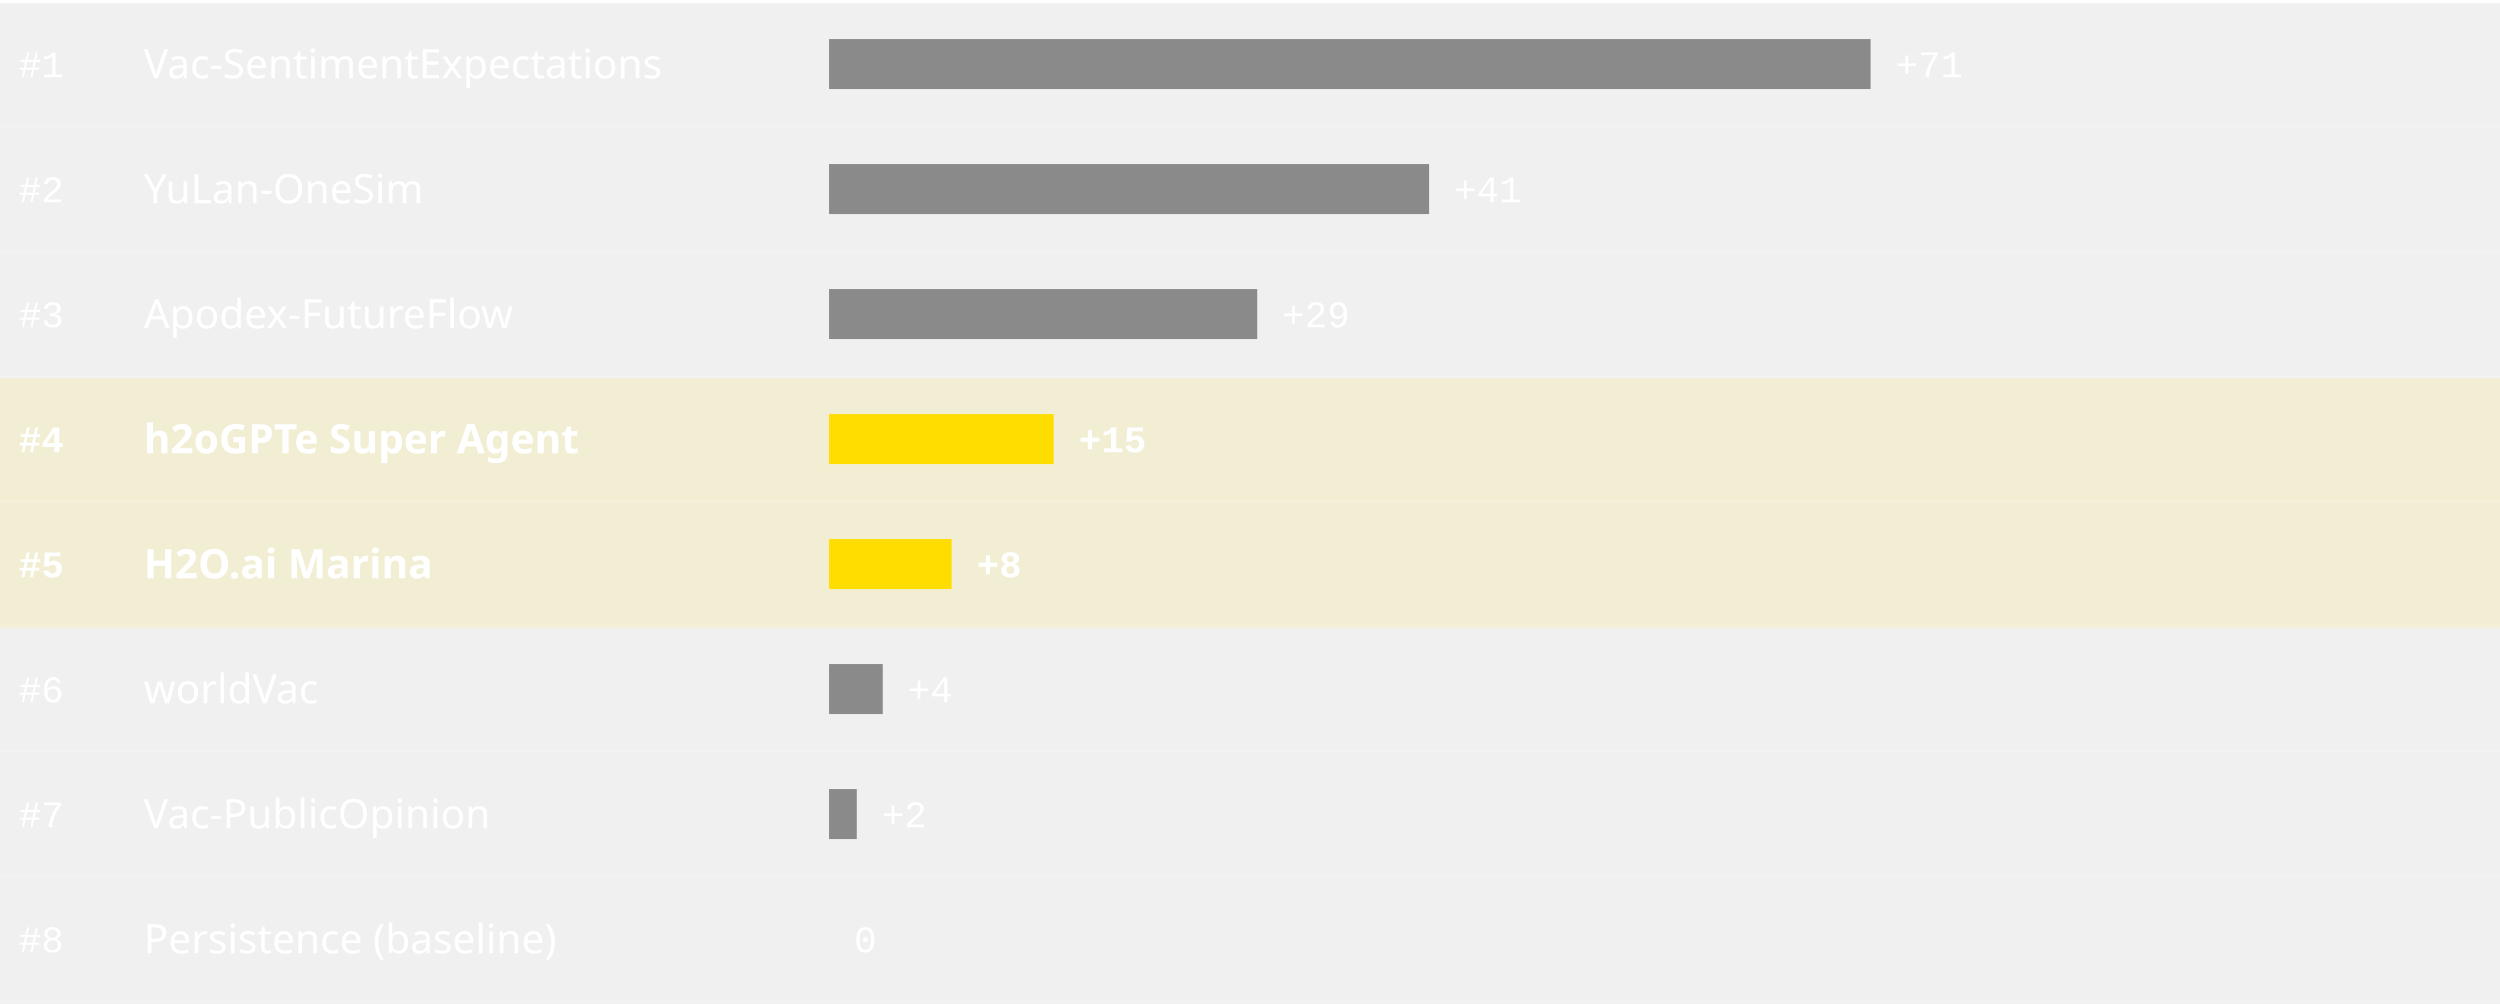
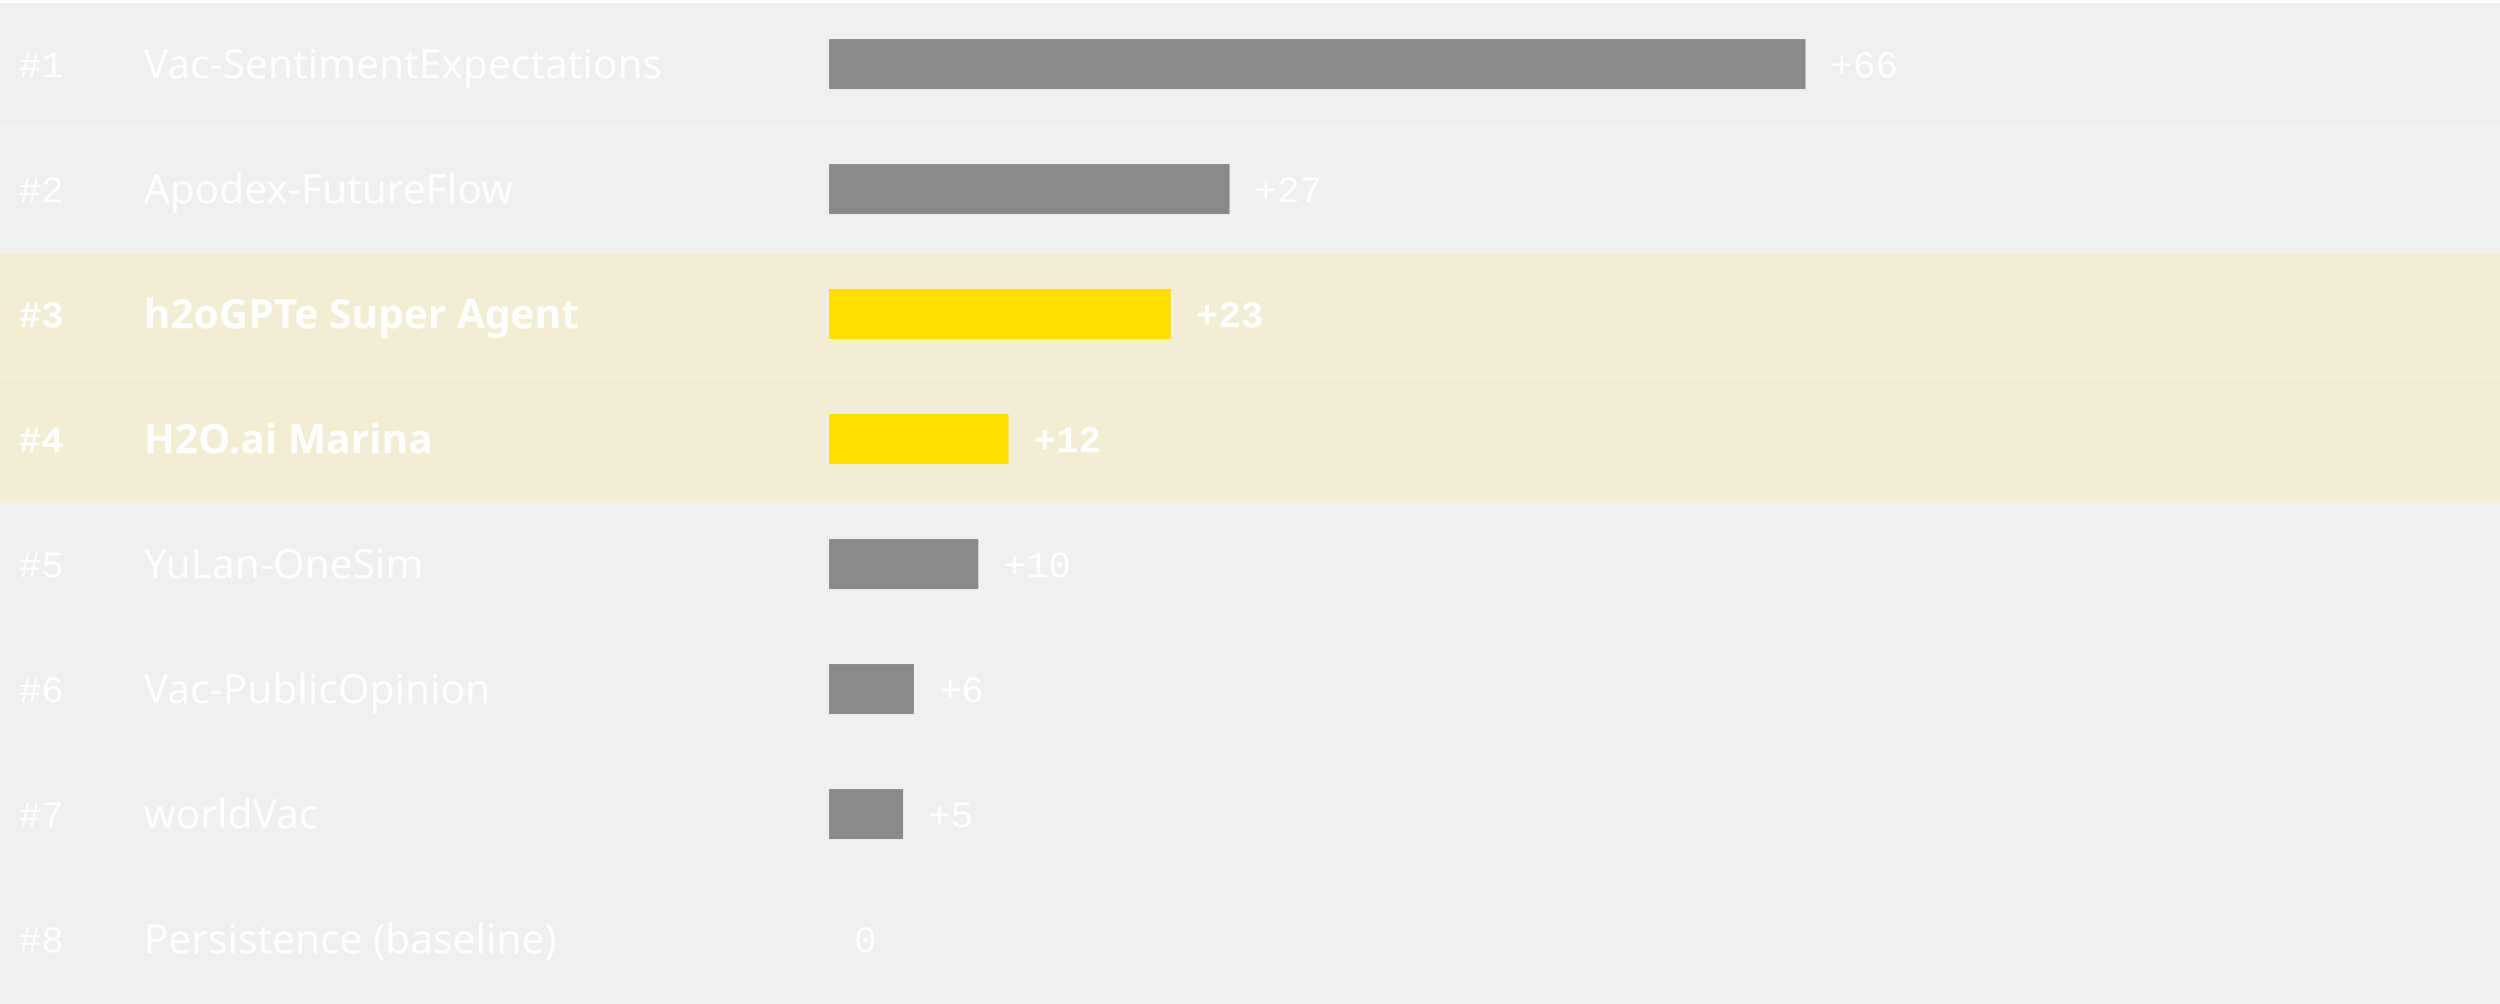
<svg xmlns="http://www.w3.org/2000/svg" width="800" height="321" viewBox="0 0 800 321">
  <style>text{font-family:-apple-system, BlinkMacSystemFont, "Segoe UI", "Noto Sans", Helvetica, Arial, sans-serif;font-size:13px;fill:#FFFFFF}.rank,.value,.comp,.lat,.cost{font-family:ui-monospace, SFMono-Regular, "SF Mono", Menlo, Consolas, "Liberation Mono", monospace;font-size:12px}.sub,.head{font-family:ui-monospace, SFMono-Regular, "SF Mono", Menlo, Consolas, "Liberation Mono", monospace;font-size:10px;fill:rgba(255, 255, 255, .78)}.head{letter-spacing:1px}.head.on{fill:#FFFFFF}text.h2o{font-weight:600}.gap{font-size:16px;fill:rgba(255, 255, 255, .70)}.band{fill:rgba(255, 221, 0, .12)}.bar,.dot,.hatch{fill:#8A8A8A}.bar.h2o,.dot.h2o{fill:#FFDD00}.dot.h2o{stroke:#FFFFFF;stroke-width:2}.bar.ref{fill:url(#hatch)}.rule,.track{fill:rgba(255, 255, 255, .14)}.top{fill:#FFFFFF}</style>
  <rect class="top" x="0" y="0" width="800" height="1" />
  <g class="row">
    <text class="rank" x="6" y="24.7" data-src="social-simulation-arena/overall-all/vac-sentiment-expectations#rank">#1</text>
    <text class="name" x="46" y="25.05" data-src="social-simulation-arena/overall-all/vac-sentiment-expectations#name">Vac-SentimentExpectations</text>
-     <rect class="bar" x="265.3" y="12.5" width="333.29" height="16" />
-     <text class="value" x="606.59" y="24.7" data-src="social-simulation-arena/overall-all/vac-sentiment-expectations#score">+71</text>
+     <rect class="bar" x="265.3" y="12.5" width="312.47" height="16" />
+     <text class="value" x="585.77" y="24.7" data-src="social-simulation-arena/overall-all/vac-sentiment-expectations#score">+66</text>
    <rect class="rule" x="0" y="40" width="800" height="1" />
  </g>
  <g class="row">
-     <text class="rank" x="6" y="64.7" data-src="social-simulation-arena/overall-all/yulan-onesim#rank">#2</text>
-     <text class="name" x="46" y="65.05" data-src="social-simulation-arena/overall-all/yulan-onesim#name">YuLan-OneSim</text>
-     <rect class="bar" x="265.3" y="52.5" width="192.01" height="16" />
-     <text class="value" x="465.31" y="64.7" data-src="social-simulation-arena/overall-all/yulan-onesim#score">+41</text>
+     <text class="rank" x="6" y="64.7" data-src="social-simulation-arena/overall-all/apodex-futureflow#rank">#2</text>
+     <text class="name" x="46" y="65.05" data-src="social-simulation-arena/overall-all/apodex-futureflow#name">Apodex-FutureFlow</text>
+     <rect class="bar" x="265.3" y="52.5" width="128.16" height="16" />
+     <text class="value" x="401.46" y="64.7" data-src="social-simulation-arena/overall-all/apodex-futureflow#score">+27</text>
    <rect class="rule" x="0" y="80" width="800" height="1" />
  </g>
-   <g class="row">
-     <text class="rank" x="6" y="104.7" data-src="social-simulation-arena/overall-all/apodex-futureflow#rank">#3</text>
-     <text class="name" x="46" y="105.05" data-src="social-simulation-arena/overall-all/apodex-futureflow#name">Apodex-FutureFlow</text>
-     <rect class="bar" x="265.3" y="92.5" width="137.01" height="16" />
-     <text class="value" x="410.31" y="104.7" data-src="social-simulation-arena/overall-all/apodex-futureflow#score">+29</text>
+   <g class="row h2o">
+     <rect class="band" x="0" y="81" width="800" height="40" />
+     <text class="rank h2o" x="6" y="104.7" data-src="social-simulation-arena/overall-all/h2oai-superagent#rank">#3</text>
+     <text class="name h2o" x="46" y="105.05" data-src="entity:h2ogpte-super-agent">h2oGPTe Super Agent</text>
+     <rect class="bar h2o" x="265.3" y="92.5" width="109.37" height="16" />
+     <text class="value h2o" x="382.67" y="104.7" data-src="social-simulation-arena/overall-all/h2oai-superagent#score">+23</text>
    <rect class="rule" x="0" y="120" width="800" height="1" />
  </g>
  <g class="row h2o">
    <rect class="band" x="0" y="121" width="800" height="40" />
-     <text class="rank h2o" x="6" y="144.7" data-src="social-simulation-arena/overall-all/h2oai-superagent#rank">#4</text>
-     <text class="name h2o" x="46" y="145.05" data-src="entity:h2ogpte-super-agent">h2oGPTe Super Agent</text>
-     <rect class="bar h2o" x="265.3" y="132.5" width="71.89" height="16" />
-     <text class="value h2o" x="345.19" y="144.7" data-src="social-simulation-arena/overall-all/h2oai-superagent#score">+15</text>
+     <text class="rank h2o" x="6" y="144.7" data-src="social-simulation-arena/overall-all/h2oai-marina#rank">#4</text>
+     <text class="name h2o" x="46" y="145.05" data-src="entity:h2o-marina">H2O.ai Marina</text>
+     <rect class="bar h2o" x="265.3" y="132.5" width="57.44" height="16" />
+     <text class="value h2o" x="330.74" y="144.7" data-src="social-simulation-arena/overall-all/h2oai-marina#score">+12</text>
    <rect class="rule" x="0" y="160" width="800" height="1" />
  </g>
-   <g class="row h2o">
-     <rect class="band" x="0" y="161" width="800" height="40" />
-     <text class="rank h2o" x="6" y="184.7" data-src="social-simulation-arena/overall-all/h2oai-marina#rank">#5</text>
-     <text class="name h2o" x="46" y="185.05" data-src="entity:h2o-marina">H2O.ai Marina</text>
-     <rect class="bar h2o" x="265.3" y="172.5" width="39.23" height="16" />
-     <text class="value h2o" x="312.53" y="184.7" data-src="social-simulation-arena/overall-all/h2oai-marina#score">+8</text>
+   <g class="row">
+     <text class="rank" x="6" y="184.7" data-src="social-simulation-arena/overall-all/yulan-onesim#rank">#5</text>
+     <text class="name" x="46" y="185.05" data-src="social-simulation-arena/overall-all/yulan-onesim#name">YuLan-OneSim</text>
+     <rect class="bar" x="265.3" y="172.5" width="47.77" height="16" />
+     <text class="value" x="321.07" y="184.7" data-src="social-simulation-arena/overall-all/yulan-onesim#score">+10</text>
    <rect class="rule" x="0" y="200" width="800" height="1" />
  </g>
  <g class="row">
-     <text class="rank" x="6" y="224.7" data-src="social-simulation-arena/overall-all/worldvac-base#rank">#6</text>
-     <text class="name" x="46" y="225.05" data-src="social-simulation-arena/overall-all/worldvac-base#name">worldVac</text>
-     <rect class="bar" x="265.3" y="212.5" width="17.18" height="16" />
-     <text class="value" x="290.48" y="224.7" data-src="social-simulation-arena/overall-all/worldvac-base#score">+4</text>
+     <text class="rank" x="6" y="224.7" data-src="social-simulation-arena/overall-all/vac-public-opinion#rank">#6</text>
+     <text class="name" x="46" y="225.05" data-src="social-simulation-arena/overall-all/vac-public-opinion#name">Vac-PublicOpinion</text>
+     <rect class="bar" x="265.3" y="212.5" width="27.15" height="16" />
+     <text class="value" x="300.45" y="224.7" data-src="social-simulation-arena/overall-all/vac-public-opinion#score">+6</text>
    <rect class="rule" x="0" y="240" width="800" height="1" />
  </g>
  <g class="row">
-     <text class="rank" x="6" y="264.7" data-src="social-simulation-arena/overall-all/vac-public-opinion#rank">#7</text>
-     <text class="name" x="46" y="265.05" data-src="social-simulation-arena/overall-all/vac-public-opinion#name">Vac-PublicOpinion</text>
-     <rect class="bar" x="265.3" y="252.5" width="8.87" height="16" />
-     <text class="value" x="282.17" y="264.7" data-src="social-simulation-arena/overall-all/vac-public-opinion#score">+2</text>
+     <text class="rank" x="6" y="264.7" data-src="social-simulation-arena/overall-all/worldvac-base#rank">#7</text>
+     <text class="name" x="46" y="265.05" data-src="social-simulation-arena/overall-all/worldvac-base#name">worldVac</text>
+     <rect class="bar" x="265.3" y="252.5" width="23.68" height="16" />
+     <text class="value" x="296.98" y="264.7" data-src="social-simulation-arena/overall-all/worldvac-base#score">+5</text>
    <rect class="rule" x="0" y="280" width="800" height="1" />
  </g>
  <g class="row">
    <text class="rank" x="6" y="304.7" data-src="social-simulation-arena/overall-all/persistence#rank">#8</text>
    <text class="name" x="46" y="305.05">
      <tspan data-src="social-simulation-arena/overall-all/persistence#name">Persistence</tspan> (baseline)</text>
    <rect class="bar" x="265.3" y="292.5" width="0" height="16" />
    <text class="value" x="273.3" y="304.7" data-src="social-simulation-arena/overall-all/persistence#score">0</text>
    <rect class="rule" x="0" y="320" width="800" height="1" />
  </g>
</svg>
